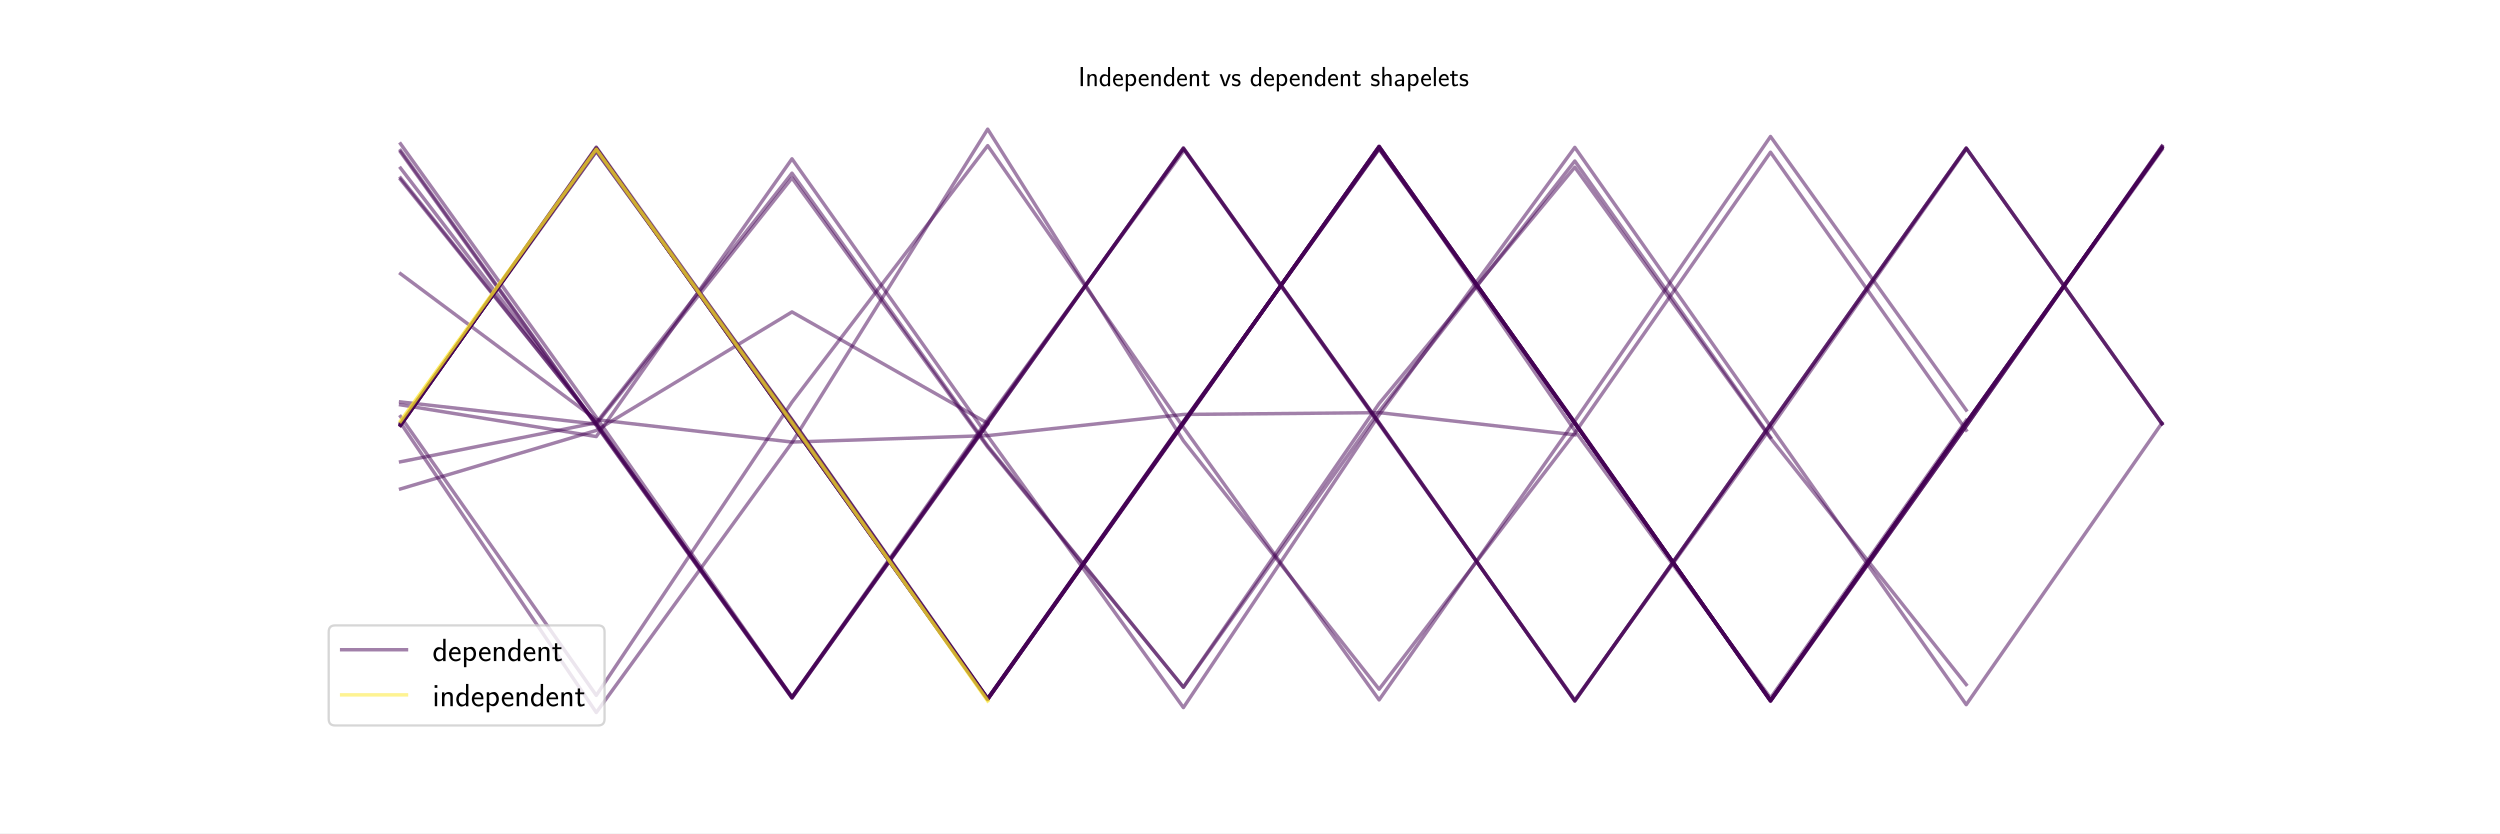
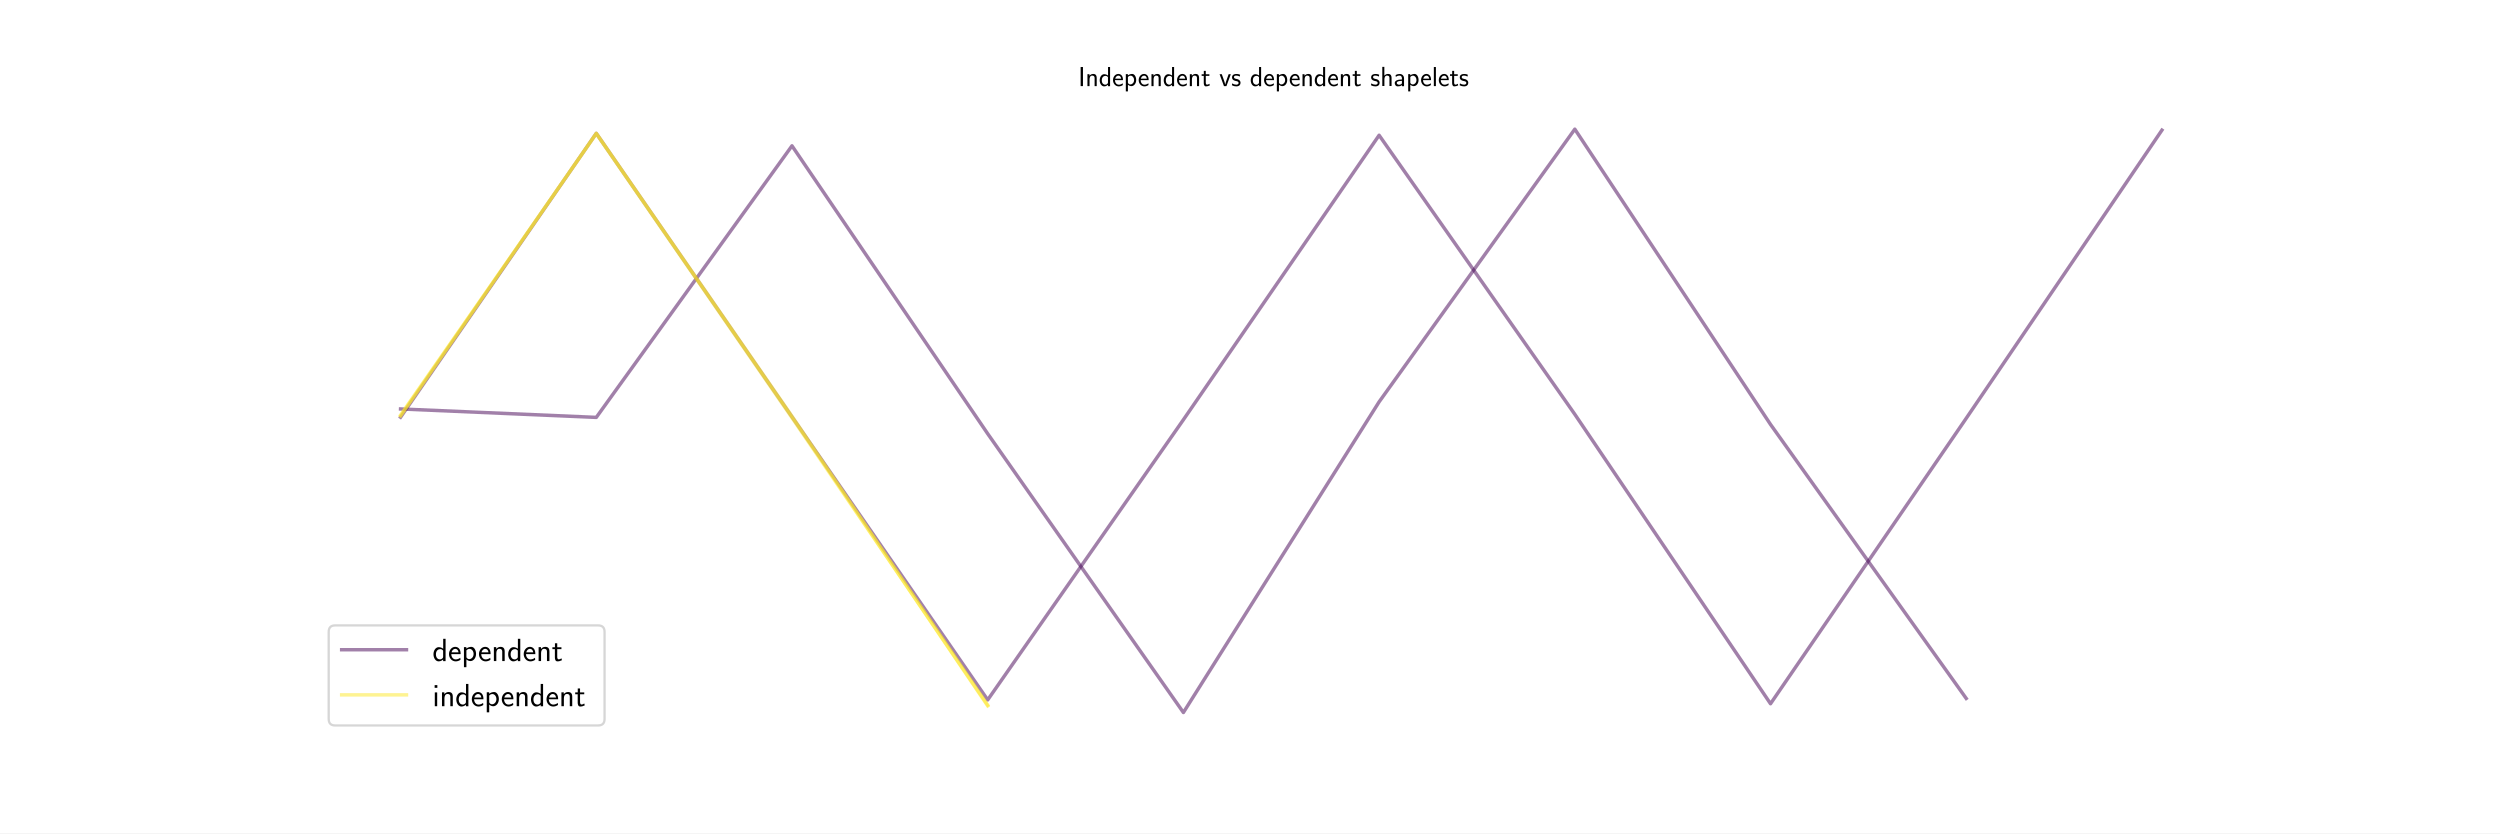
<svg xmlns="http://www.w3.org/2000/svg" xmlns:xlink="http://www.w3.org/1999/xlink" height="360pt" version="1.1" viewBox="0 0 1080 360" width="1080pt">
  <defs>
    <style type="text/css">
*{stroke-linecap:butt;stroke-linejoin:round;}
  </style>
  </defs>
  <g id="figure_1">
    <g id="patch_1">
      <path d="M 0 360  L 1080 360  L 1080 0  L 0 0  z " style="fill:#ffffff;" />
    </g>
    <g id="axes_1">
      <g id="line2d_1">
-         <path clip-path="url(#pe93e72d672)" d="M 173.045 183.715  L 257.591 64.152  L 342.136 183.274  L 426.682 301.917  L 511.227 182.75  L 595.773 63.368  L 680.318 182.831  L 764.864 302.556  L 849.409 182.501  L 933.955 64.068  " style="fill:none;opacity:0.5;stroke:#440154;stroke-linecap:square;stroke-width:1.5;" />
+         <path clip-path="url(#pe73c92bdcc)" d="M 173.045 180.234  L 257.591 57.61  L 342.136 180.084  L 426.682 302.358  L 511.227 181.32  L 595.773 58.429  L 680.318 178.975  L 764.864 304.01  L 849.409 180.71  L 933.955 56.224  " style="fill:none;opacity:0.5;stroke:#440154;stroke-linecap:square;stroke-width:1.5;" />
      </g>
      <g id="line2d_2">
-         <path clip-path="url(#pe93e72d672)" d="M 173.045 183.534  L 257.591 63.736  L 342.136 183.483  L 426.682 302.224  L 511.227 182.23  L 595.773 63.971  L 680.318 182.865  L 764.864 302.563  L 849.409 182.9  L 933.955 64.649  " style="fill:none;opacity:0.5;stroke:#440154;stroke-linecap:square;stroke-width:1.5;" />
+         <path clip-path="url(#pe73c92bdcc)" d="M 173.045 176.672  L 257.591 180.313  L 342.136 62.992  L 426.682 187.369  L 511.227 307.8  L 595.773 173.603  L 680.318 55.8  L 764.864 183.358  L 849.409 301.727  " style="fill:none;opacity:0.5;stroke:#440154;stroke-linecap:square;stroke-width:1.5;" />
      </g>
      <g id="line2d_3">
-         <path clip-path="url(#pe93e72d672)" d="M 173.045 179.948  L 257.591 300.398  L 342.136 173.711  L 426.682 62.924  L 511.227 184.638  L 595.773 302.349  L 680.318 181.861  L 764.864 58.963  L 849.409 177.168  " style="fill:none;opacity:0.5;stroke:#440154;stroke-linecap:square;stroke-width:1.5;" />
+         <path clip-path="url(#pe73c92bdcc)" d="M 173.045 179.705  L 257.591 57.557  L 342.136 179.797  L 426.682 304.944  " style="fill:none;opacity:0.5;stroke:#fde725;stroke-linecap:square;stroke-width:1.5;" />
      </g>
      <g id="line2d_4">
-         <path clip-path="url(#pe93e72d672)" d="M 173.045 65.702  L 257.591 183.831  L 342.136 301.594  L 426.682 182.002  L 511.227 64.302  L 595.773 183.247  L 680.318 302.419  L 764.864 184.882  L 849.409 64.472  " style="fill:none;opacity:0.5;stroke:#440154;stroke-linecap:square;stroke-width:1.5;" />
-       </g>
-       <g id="line2d_5">
-         <path clip-path="url(#pe93e72d672)" d="M 173.045 183.562  L 257.591 64.293  L 342.136 183.492  L 426.682 301.966  L 511.227 182.708  L 595.773 63.358  L 680.318 182.815  L 764.864 302.65  L 849.409 182.679  L 933.955 63.975  " style="fill:none;opacity:0.5;stroke:#440154;stroke-linecap:square;stroke-width:1.5;" />
-       </g>
-       <g id="line2d_6">
-         <path clip-path="url(#pe93e72d672)" d="M 173.045 199.491  L 257.591 182.634  L 342.136 74.814  L 426.682 192.622  L 511.227 296.874  L 595.773 177.673  L 680.318 69.559  L 764.864 188.922  " style="fill:none;opacity:0.5;stroke:#440154;stroke-linecap:square;stroke-width:1.5;" />
-       </g>
-       <g id="line2d_7">
-         <path clip-path="url(#pe93e72d672)" d="M 173.045 65.03  L 257.591 183.535  L 342.136 301.541  L 426.682 183.276  " style="fill:none;opacity:0.5;stroke:#440154;stroke-linecap:square;stroke-width:1.5;" />
-       </g>
-       <g id="line2d_8">
-         <path clip-path="url(#pe93e72d672)" d="M 173.045 182.696  L 257.591 307.8  L 342.136 191.2  L 426.682 55.8  L 511.227 190.419  L 595.773 297.742  L 680.318 187.043  L 764.864 65.764  L 849.409 185.838  " style="fill:none;opacity:0.5;stroke:#440154;stroke-linecap:square;stroke-width:1.5;" />
-       </g>
-       <g id="line2d_9">
-         <path clip-path="url(#pe93e72d672)" d="M 173.045 118.27  L 257.591 181.288  L 342.136 190.968  L 426.682 188.183  L 511.227 179.038  L 595.773 178.259  L 680.318 187.842  " style="fill:none;opacity:0.5;stroke:#440154;stroke-linecap:square;stroke-width:1.5;" />
-       </g>
-       <g id="line2d_10">
-         <path clip-path="url(#pe93e72d672)" d="M 173.045 211.217  L 257.591 185.938  L 342.136 134.754  L 426.682 182.853  " style="fill:none;opacity:0.5;stroke:#440154;stroke-linecap:square;stroke-width:1.5;" />
-       </g>
-       <g id="line2d_11">
-         <path clip-path="url(#pe93e72d672)" d="M 173.045 77.582  L 257.591 182.896  L 342.136 301.251  L 426.682 182.886  L 511.227 63.933  L 595.773 182.82  L 680.318 302.796  L 764.864 183.326  L 849.409 64.027  L 933.955 183.112  " style="fill:none;opacity:0.5;stroke:#440154;stroke-linecap:square;stroke-width:1.5;" />
-       </g>
-       <g id="line2d_12">
-         <path clip-path="url(#pe93e72d672)" d="M 173.045 174.895  L 257.591 188.59  L 342.136 68.615  L 426.682 188.38  L 511.227 305.669  L 595.773 179.264  L 680.318 63.678  L 764.864 184.22  L 849.409 304.402  L 933.955 182.769  " style="fill:none;opacity:0.5;stroke:#440154;stroke-linecap:square;stroke-width:1.5;" />
-       </g>
-       <g id="line2d_13">
-         <path clip-path="url(#pe93e72d672)" d="M 173.045 173.622  L 257.591 183.211  L 342.136 76.895  L 426.682 193.176  L 511.227 296.879  L 595.773 174.339  L 680.318 72.246  L 764.864 189.298  L 849.409 295.725  " style="fill:none;opacity:0.5;stroke:#440154;stroke-linecap:square;stroke-width:1.5;" />
-       </g>
-       <g id="line2d_14">
-         <path clip-path="url(#pe93e72d672)" d="M 173.045 183.193  L 257.591 64.473  L 342.136 181.188  L 426.682 301.652  L 511.227 182.029  L 595.773 64.442  L 680.318 182.768  L 764.864 302.993  L 849.409 184.026  L 933.955 63.085  " style="fill:none;opacity:0.5;stroke:#440154;stroke-linecap:square;stroke-width:1.5;" />
-       </g>
-       <g id="line2d_15">
-         <path clip-path="url(#pe93e72d672)" d="M 173.045 76.869  L 257.591 182.899  L 342.136 301.254  L 426.682 182.904  L 511.227 63.924  L 595.773 182.818  L 680.318 302.727  L 764.864 183.337  L 849.409 64.021  L 933.955 183.083  " style="fill:none;opacity:0.5;stroke:#440154;stroke-linecap:square;stroke-width:1.5;" />
-       </g>
-       <g id="line2d_16">
-         <path clip-path="url(#pe93e72d672)" d="M 173.045 183.565  L 257.591 64.294  L 342.136 183.488  L 426.682 301.967  L 511.227 182.707  L 595.773 63.359  L 680.318 182.815  L 764.864 302.648  L 849.409 182.678  L 933.955 63.972  " style="fill:none;opacity:0.5;stroke:#440154;stroke-linecap:square;stroke-width:1.5;" />
-       </g>
-       <g id="line2d_17">
-         <path clip-path="url(#pe93e72d672)" d="M 173.045 72.635  L 257.591 182.908  L 342.136 301.008  L 426.682 182.6  L 511.227 64.227  L 595.773 182.53  L 680.318 302.879  L 764.864 183.203  L 849.409 63.951  L 933.955 182.964  " style="fill:none;opacity:0.5;stroke:#440154;stroke-linecap:square;stroke-width:1.5;" />
-       </g>
-       <g id="line2d_18">
-         <path clip-path="url(#pe93e72d672)" d="M 173.045 182.991  L 257.591 65.368  L 342.136 181.543  L 426.682 301.825  L 511.227 182.353  L 595.773 64.113  L 680.318 182.417  L 764.864 302.769  L 849.409 184.009  L 933.955 63.35  " style="fill:none;opacity:0.5;stroke:#440154;stroke-linecap:square;stroke-width:1.5;" />
-       </g>
-       <g id="line2d_19">
-         <path clip-path="url(#pe93e72d672)" d="M 173.045 183.623  L 257.591 64.265  L 342.136 183.395  L 426.682 301.97  L 511.227 182.699  L 595.773 63.374  L 680.318 182.826  L 764.864 302.599  L 849.409 182.652  L 933.955 64.008  " style="fill:none;opacity:0.5;stroke:#440154;stroke-linecap:square;stroke-width:1.5;" />
-       </g>
-       <g id="line2d_20">
-         <path clip-path="url(#pe93e72d672)" d="M 173.045 183.57  L 257.591 64.251  L 342.136 183.487  L 426.682 301.936  L 511.227 182.715  L 595.773 63.398  L 680.318 182.752  L 764.864 302.634  L 849.409 182.687  L 933.955 63.916  " style="fill:none;opacity:0.5;stroke:#440154;stroke-linecap:square;stroke-width:1.5;" />
-       </g>
-       <g id="line2d_21">
-         <path clip-path="url(#pe93e72d672)" d="M 173.045 62.132  L 257.591 180.266  L 342.136 301.197  L 426.682 181.171  L 511.227 65.302  " style="fill:none;opacity:0.5;stroke:#440154;stroke-linecap:square;stroke-width:1.5;" />
-       </g>
-       <g id="line2d_22">
-         <path clip-path="url(#pe93e72d672)" d="M 173.045 182.99  L 257.591 65.367  L 342.136 181.543  L 426.682 301.825  L 511.227 182.353  L 595.773 64.113  L 680.318 182.417  L 764.864 302.769  L 849.409 184.009  L 933.955 63.35  " style="fill:none;opacity:0.5;stroke:#440154;stroke-linecap:square;stroke-width:1.5;" />
-       </g>
-       <g id="line2d_23">
-         <path clip-path="url(#pe93e72d672)" d="M 173.045 183.871  L 257.591 63.57  L 342.136 181.924  L 426.682 302.148  L 511.227 183.143  L 595.773 63.105  L 680.318 186.032  L 764.864 301.512  L 849.409 181.552  " style="fill:none;opacity:0.5;stroke:#440154;stroke-linecap:square;stroke-width:1.5;" />
-       </g>
-       <g id="line2d_24">
-         <path clip-path="url(#pe93e72d672)" d="M 173.045 182.138  L 257.591 64.374  L 342.136 182.227  L 426.682 302.882  " style="fill:none;opacity:0.5;stroke:#fde725;stroke-linecap:square;stroke-width:1.5;" />
-       </g>
-       <g id="line2d_25">
-         <path clip-path="url(#pe93e72d672)" d="M 173.045 181.762  L 257.591 64.568  L 342.136 182.904  L 426.682 302.53  " style="fill:none;opacity:0.5;stroke:#fde725;stroke-linecap:square;stroke-width:1.5;" />
+         <path clip-path="url(#pe73c92bdcc)" d="M 173.045 179.315  L 257.591 57.758  L 342.136 180.5  L 426.682 304.579  " style="fill:none;opacity:0.5;stroke:#fde725;stroke-linecap:square;stroke-width:1.5;" />
      </g>
      <g id="text_1">
        <defs>
          <path d="M 17.094 69  L 8.703 69  L 8.703 0  L 17.094 0  z " id="CMSS17-73" />
          <path d="M 40.906 29.328  C 40.906 35.672 39.406 44 28.094 44  C 21.703 44 17.5 40.719 14.703 37.328  L 14.703 43.094  L 7.406 43.094  L 7.406 0  L 15 0  L 15 24.359  C 15 30.688 17.406 37.938 24.203 37.938  C 33 37.938 33.297 32 33.297 28.578  L 33.297 0  L 40.906 0  z " id="CMSS17-110" />
          <path d="M 40.797 69  L 33.406 69  L 33.406 38.094  C 30.297 40.672 25.203 43.062 19.594 43.062  C 10.5 43.062 3.297 33.297 3.297 21.047  C 3.297 8.781 10.406 -1 19.297 -1  C 26.203 -1 30.797 2.688 33.203 4.781  L 33.203 -0.203  L 40.797 -0.203  z M 33.203 13.062  C 33.203 11.672 33.203 10.203 30.094 7.531  C 28.094 5.859 25.703 5.078 23.406 5.078  C 18 5.078 10.906 9 10.906 20.938  C 10.906 33.344 18.906 37 24.406 37  C 28.094 37 31.094 35.219 33.203 32.266  z " id="CMSS17-100" />
          <path d="M 39.094 21.516  C 39.094 24.844 38.906 31.297 35.703 36.641  C 32.203 42.391 26.5 44 22.203 44  C 11.797 44 3 34.188 3 21.484  C 3 9.094 12.094 -1 23.594 -1  C 28.094 -1 33.594 0.297 38.594 3.875  C 38.594 4.281 38.406 6.469 38.297 6.562  C 38.297 6.766 38 9.844 38 10.25  C 33.203 6.359 27.703 5.078 23.703 5.078  C 17.297 5.078 10.406 10.422 10.094 21.516  z M 10.906 27  C 12.203 32.562 16.594 37.828 22.203 37.828  C 23.703 37.828 30.703 37.828 32.5 27  z " id="CMSS17-101" />
          <path d="M 15.094 5.203  C 18.406 2.016 22.906 -0.078 27.703 -0.078  C 37 -0.078 45 9.422 45 22.062  C 45 33.734 39 44 30.406 44  C 25.406 44 19.406 42.219 14.906 38.625  L 14.906 43.203  L 7.5 43.203  L 7.5 -19  L 15.094 -19  z M 15.094 32.812  C 15.906 34 19.297 37.734 24.797 37.734  C 31.797 37.734 37.406 30.625 37.406 22.062  C 37.406 12.297 30.594 6 23.906 6  C 21.906 6 19.797 6.484 17.797 8.172  C 15.094 10.531 15.094 12 15.094 13.391  z " id="CMSS17-112" />
          <path d="M 16.703 37  L 29.703 37  L 29.703 42.766  L 16.703 42.766  L 16.703 55  L 9.594 55  L 9.594 42.766  L 1.703 42.766  L 1.703 37  L 9.406 37  L 9.406 11.703  C 9.406 6 10.703 -1 17.297 -1  C 22.297 -1 26.906 0.391 31.297 2.688  L 29.703 8.562  C 27.297 6.469 24.406 5.266 21.297 5.266  C 16.906 5.266 16.703 10.875 16.703 13.375  z " id="CMSS17-116" />
          <path d="M 41.797 43  L 34 43  L 27.297 24.312  C 25.203 18.203 22.203 9.797 21.703 5.5  L 21.594 5.5  C 21.406 7.312 20.594 9.906 20.094 11.703  C 19.5 13.906 18.703 16.5 18.094 18.312  L 9.297 43  L 1.297 43  L 17.094 0  L 26 0  z " id="CMSS17-118" />
          <path d="M 32.203 41.047  C 26.297 43.859 21.703 43.859 18.703 43.859  C 11.594 43.859 3.094 41.375 3.094 31.297  C 3.094 21.234 14.094 19.031 17.094 18.422  C 21.703 17.531 26.797 16.531 26.797 11.562  C 26.797 5.266 19.594 5.266 18.297 5.266  C 14.297 5.266 8.797 6.359 3.797 9.969  L 2.594 3.281  C 8.297 0 13.797 -1 18.406 -1  C 30.703 -1 33.797 6.5 33.797 12.203  C 33.797 17.094 31 20.391 29.094 21.891  C 25.797 24.5 24.594 24.797 16.406 26.5  C 15 26.703 10.094 27.797 10.094 32.281  C 10.094 38 16.406 38 17.797 38  C 24.297 38 28.297 35.984 31 34.5  z " id="CMSS17-115" />
          <path d="M 40.906 29.547  C 40.906 35.812 39.406 44.062 28.094 44.062  C 21.797 44.062 17.703 40.984 14.797 37.609  L 14.797 69.5  L 7.406 69.5  L 7.406 0.5  L 15 0.5  L 15 24.578  C 15 30.828 17.406 38 24.203 38  C 33 38 33.297 32.125 33.297 28.734  L 33.297 0.5  L 40.906 0.5  z " id="CMSS17-104" />
          <path d="M 37.594 27.984  C 37.594 37.375 30.906 43.875 21.906 43.875  C 17.5 43.875 12.703 43.078 7.203 39.891  L 7.797 33.359  C 10.297 35.125 14.594 38 21.797 38  C 26.906 38 30 34.062 30 27.844  L 30 24  C 14 24 4 19.344 4 11.344  C 4 7.203 6.5 -1 14.797 -1  C 16.297 -1 24.406 -1 30.203 3.391  L 30.203 -0.297  L 37.594 -0.297  z M 30 12.75  C 30 10.953 30 8.562 27 6.781  C 24.406 5.078 21.094 5.078 19.703 5.078  C 14.703 5.078 11.297 7.984 11.297 11.625  C 11.297 18.922 26.906 18.922 30 18.922  z " id="CMSS17-97" />
          <path d="M 14.797 69  L 7.406 69  L 7.406 0  L 14.797 0  z " id="CMSS17-108" />
        </defs>
        <g transform="translate(465.7959 37.2)scale(0.12 -0.12)">
          <use transform="scale(0.996264)" xlink:href="#CMSS17-73" />
          <use transform="translate(25.78393 0)scale(0.996264)" xlink:href="#CMSS17-110" />
          <use transform="translate(73.98887 0)scale(0.996264)" xlink:href="#CMSS17-100" />
          <use transform="translate(122.1938 0)scale(0.996264)" xlink:href="#CMSS17-101" />
          <use transform="translate(163.8326 0)scale(0.996264)" xlink:href="#CMSS17-112" />
          <use transform="translate(214.64 0)scale(0.996264)" xlink:href="#CMSS17-101" />
          <use transform="translate(256.2788 0)scale(0.996264)" xlink:href="#CMSS17-110" />
          <use transform="translate(304.4838 0)scale(0.996264)" xlink:href="#CMSS17-100" />
          <use transform="translate(352.6887 0)scale(0.996264)" xlink:href="#CMSS17-101" />
          <use transform="translate(394.3275 0)scale(0.996264)" xlink:href="#CMSS17-110" />
          <use transform="translate(442.5325 0)scale(0.996264)" xlink:href="#CMSS17-116" />
          <use transform="translate(507.5932 0)scale(0.996264)" xlink:href="#CMSS17-118" />
          <use transform="translate(550.5933 0)scale(0.996264)" xlink:href="#CMSS17-115" />
          <use transform="translate(617.736 0)scale(0.996264)" xlink:href="#CMSS17-100" />
          <use transform="translate(665.9409 0)scale(0.996264)" xlink:href="#CMSS17-101" />
          <use transform="translate(707.5797 0)scale(0.996264)" xlink:href="#CMSS17-112" />
          <use transform="translate(758.3871 0)scale(0.996264)" xlink:href="#CMSS17-101" />
          <use transform="translate(800.0259 0)scale(0.996264)" xlink:href="#CMSS17-110" />
          <use transform="translate(848.2309 0)scale(0.996264)" xlink:href="#CMSS17-100" />
          <use transform="translate(896.4358 0)scale(0.996264)" xlink:href="#CMSS17-101" />
          <use transform="translate(938.0746 0)scale(0.996264)" xlink:href="#CMSS17-110" />
          <use transform="translate(986.2796 0)scale(0.996264)" xlink:href="#CMSS17-116" />
          <use transform="translate(1051.34 0)scale(0.996264)" xlink:href="#CMSS17-115" />
          <use transform="translate(1087.254 0)scale(0.996264)" xlink:href="#CMSS17-104" />
          <use transform="translate(1135.459 0)scale(0.996264)" xlink:href="#CMSS17-97" />
          <use transform="translate(1180.381 0)scale(0.996264)" xlink:href="#CMSS17-112" />
          <use transform="translate(1231.188 0)scale(0.996264)" xlink:href="#CMSS17-101" />
          <use transform="translate(1272.827 0)scale(0.996264)" xlink:href="#CMSS17-108" />
          <use transform="translate(1295.008 0)scale(0.996264)" xlink:href="#CMSS17-101" />
          <use transform="translate(1336.646 0)scale(0.996264)" xlink:href="#CMSS17-116" />
          <use transform="translate(1370.478 0)scale(0.996264)" xlink:href="#CMSS17-115" />
        </g>
      </g>
      <g id="legend_1">
        <g id="patch_2">
          <path d="M 144.8 313.4  L 258.369 313.4  Q 261.169 313.4 261.169 310.6  L 261.169 272.976  Q 261.169 270.176 258.369 270.176  L 144.8 270.176  Q 142 270.176 142 272.976  L 142 310.6  Q 142 313.4 144.8 313.4  z " style="fill:#ffffff;opacity:0.8;stroke:#cccccc;stroke-linejoin:miter;" />
        </g>
-         <g id="line2d_26">
+         <g id="line2d_5">
          <path d="M 147.6 280.676  L 175.6 280.676  " style="fill:none;opacity:0.5;stroke:#440154;stroke-linecap:square;stroke-width:1.5;" />
        </g>
-         <g id="line2d_27" />
+         <g id="line2d_6" />
        <g id="text_2">
          <g transform="translate(186.8 285.5759)scale(0.14 -0.14)">
            <use transform="scale(0.996264)" xlink:href="#CMSS17-100" />
            <use transform="translate(48.20494 0)scale(0.996264)" xlink:href="#CMSS17-101" />
            <use transform="translate(89.84377 0)scale(0.996264)" xlink:href="#CMSS17-112" />
            <use transform="translate(140.6511 0)scale(0.996264)" xlink:href="#CMSS17-101" />
            <use transform="translate(182.29 0)scale(0.996264)" xlink:href="#CMSS17-110" />
            <use transform="translate(230.4949 0)scale(0.996264)" xlink:href="#CMSS17-100" />
            <use transform="translate(278.6999 0)scale(0.996264)" xlink:href="#CMSS17-101" />
            <use transform="translate(320.3387 0)scale(0.996264)" xlink:href="#CMSS17-110" />
            <use transform="translate(368.5436 0)scale(0.996264)" xlink:href="#CMSS17-116" />
          </g>
        </g>
-         <g id="line2d_28">
+         <g id="line2d_7">
          <path d="M 147.6 300.188  L 175.6 300.188  " style="fill:none;opacity:0.5;stroke:#fde725;stroke-linecap:square;stroke-width:1.5;" />
        </g>
-         <g id="line2d_29" />
+         <g id="line2d_8" />
        <g id="text_3">
          <defs>
            <path d="M 15.297 65.359  L 6.906 65.359  L 6.906 57  L 15.297 57  z M 14.797 42.797  L 7.406 42.797  L 7.406 0  L 14.797 0  z " id="CMSS17-105" />
          </defs>
          <g transform="translate(186.8 305.088)scale(0.14 -0.14)">
            <use transform="scale(0.996264)" xlink:href="#CMSS17-105" />
            <use transform="translate(22.18072 0)scale(0.996264)" xlink:href="#CMSS17-110" />
            <use transform="translate(70.38567 0)scale(0.996264)" xlink:href="#CMSS17-100" />
            <use transform="translate(118.5906 0)scale(0.996264)" xlink:href="#CMSS17-101" />
            <use transform="translate(160.2294 0)scale(0.996264)" xlink:href="#CMSS17-112" />
            <use transform="translate(211.0368 0)scale(0.996264)" xlink:href="#CMSS17-101" />
            <use transform="translate(252.6756 0)scale(0.996264)" xlink:href="#CMSS17-110" />
            <use transform="translate(300.8806 0)scale(0.996264)" xlink:href="#CMSS17-100" />
            <use transform="translate(349.0855 0)scale(0.996264)" xlink:href="#CMSS17-101" />
            <use transform="translate(390.7243 0)scale(0.996264)" xlink:href="#CMSS17-110" />
            <use transform="translate(438.9293 0)scale(0.996264)" xlink:href="#CMSS17-116" />
          </g>
        </g>
      </g>
    </g>
  </g>
  <defs>
-     <clipPath id="pe93e72d672">
+     <clipPath id="pe73c92bdcc">
      <rect height="277.2" width="837" x="135" y="43.2" />
    </clipPath>
  </defs>
</svg>
